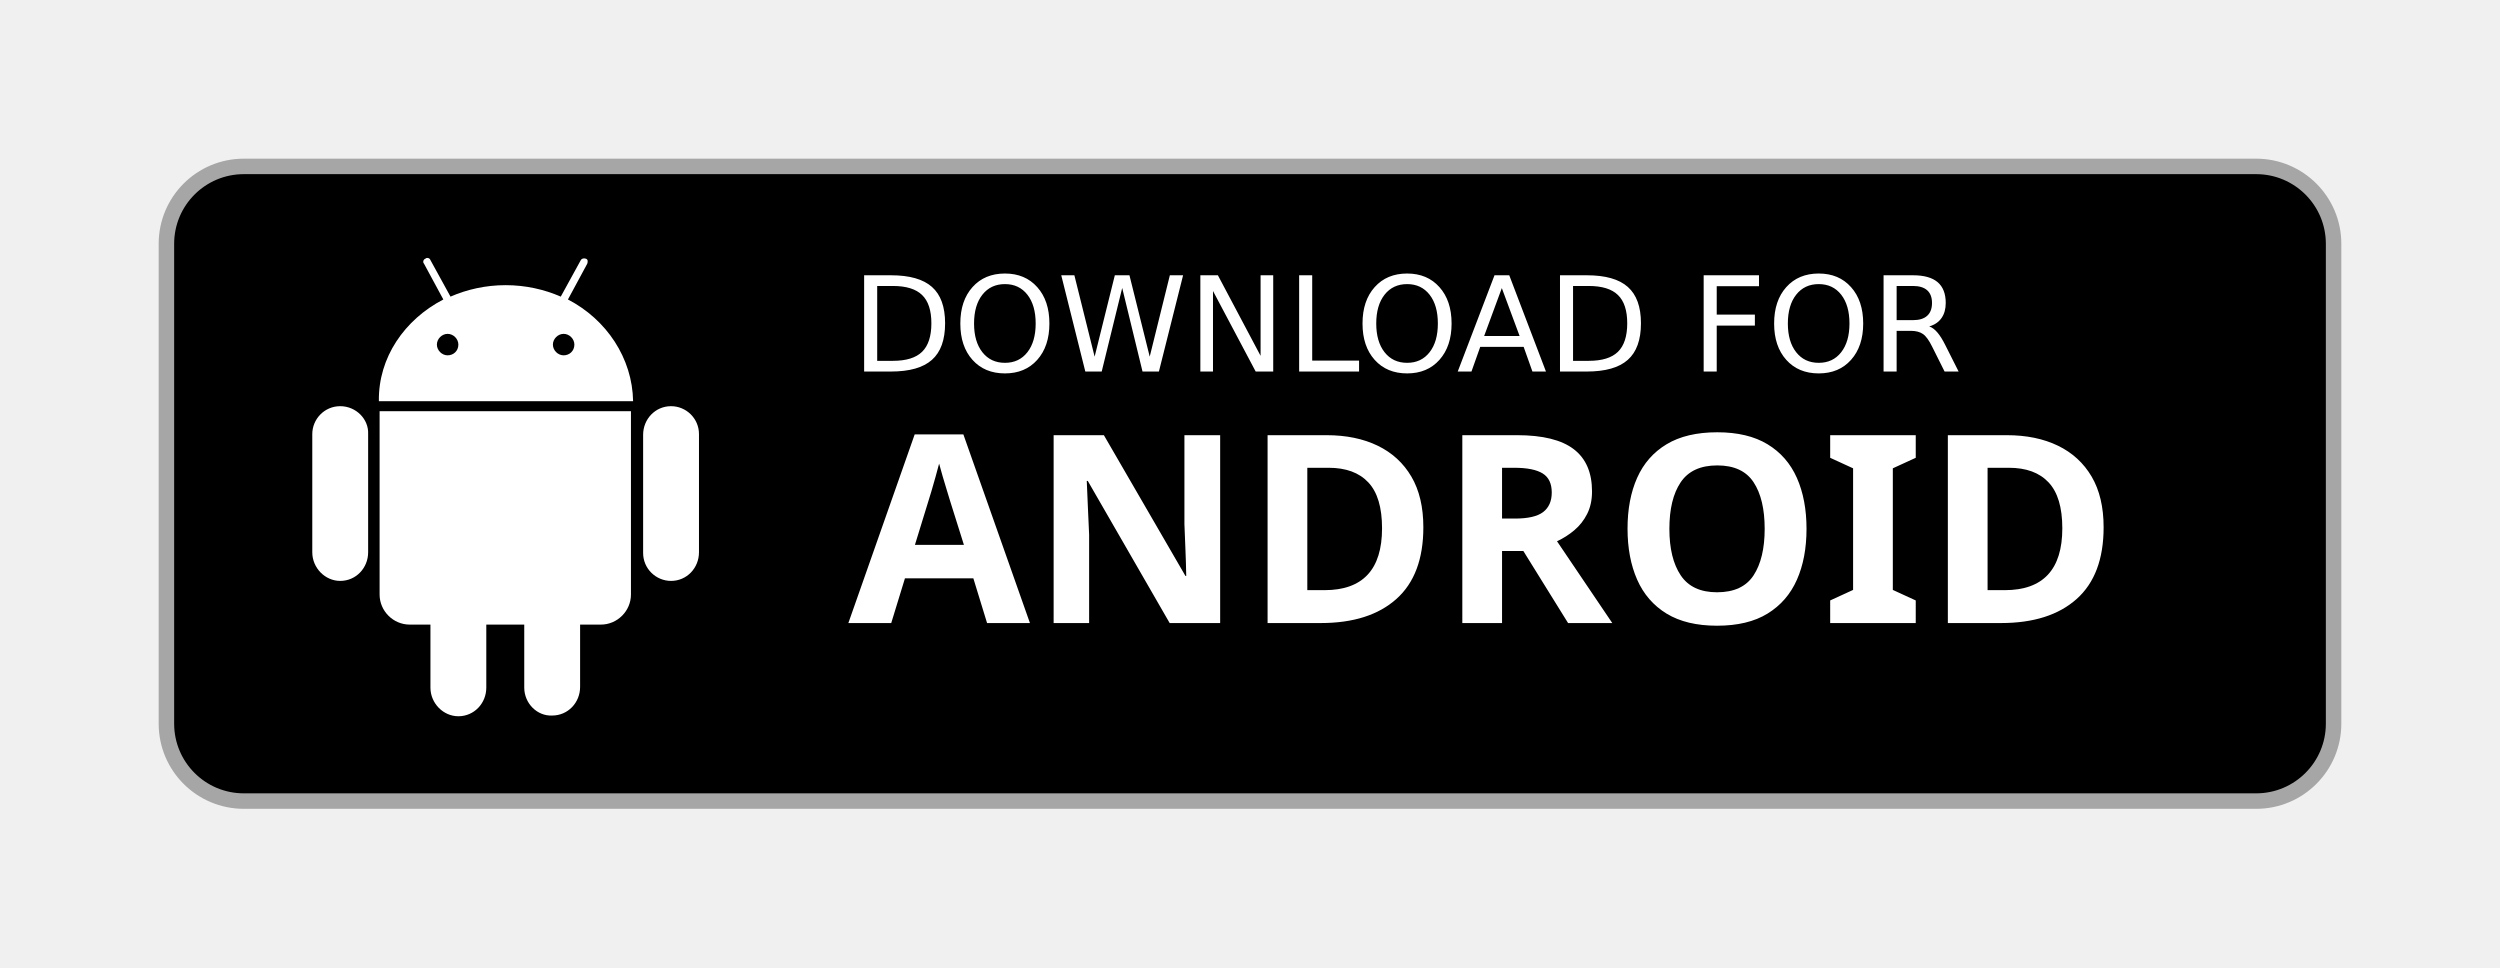
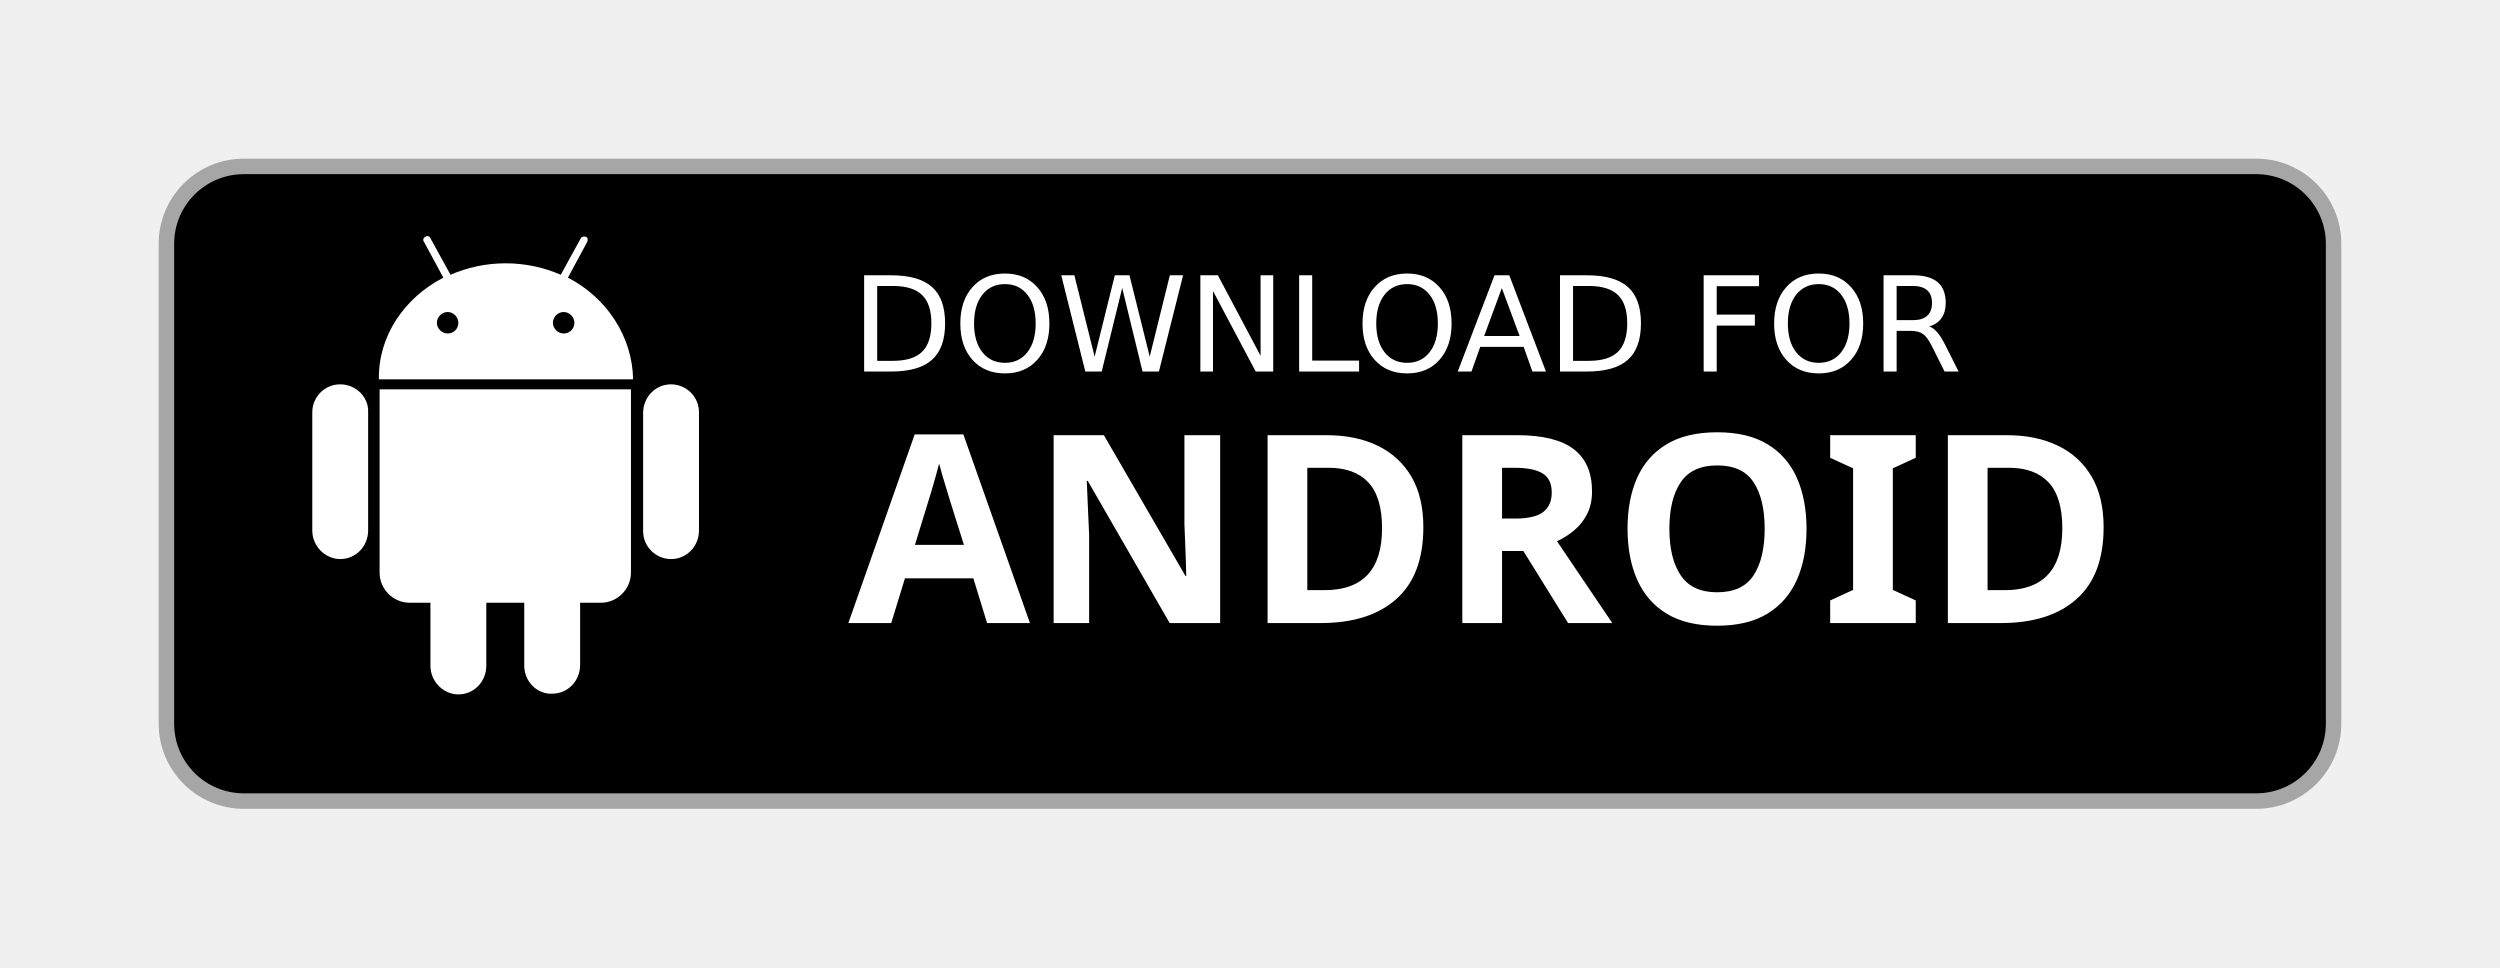
- <svg xmlns="http://www.w3.org/2000/svg" xmlns:xlink="http://www.w3.org/1999/xlink" id="svg82" version="1.1" height="250" width="646">
+ <svg xmlns="http://www.w3.org/2000/svg" xmlns:xlink="http://www.w3.org/1999/xlink" width="646" height="250" version="1.1" id="svg82">
  <defs id="defs8">
    <linearGradient id="a">
-       <stop id="stop2" stop-opacity=".098" stop-color="#fff" offset="0" />
-       <stop id="stop4" stop-opacity="0" stop-color="#fff" offset="1" />
+       <stop offset="0" stop-color="#fff" stop-opacity=".098" id="stop2" />
+       <stop offset="1" stop-color="#fff" stop-opacity="0" id="stop4" />
    </linearGradient>
-     <radialGradient gradientUnits="userSpaceOnUse" gradientTransform="matrix(0,1.96105,-1.97781,0,337.507,154.763)" r="59.662" fy="-12.89" fx="113" cy="-12.89" cx="113" id="b" xlink:href="#a" />
+     <radialGradient xlink:href="#a" id="b" cx="113" cy="-12.89" fx="113" fy="-12.89" r="59.662" gradientTransform="matrix(0,1.96105,-1.97781,0,337.507,154.763)" gradientUnits="userSpaceOnUse" />
  </defs>
-   <g id="g80" transform="translate(-289 -312.362)">
-     <rect id="rect10" stroke-width="4" stroke="#a6a6a6" overflow="visible" color="#000" ry="20" rx="20" y="355.362" x="332" height="164" width="560" style="marker:none" />
-     <text id="text14" fill="#ffffff" overflow="visible" word-spacing="0" letter-spacing="0" font-family="'DejaVu Sans'" font-size="12.395px" font-weight="400" color="#000000" style="line-height:100%;-inkscape-font-specification:'DejaVu Sans';marker:none" x="508.951" y="408.367">
-       <tspan id="tspan12" font-size="34.125px" style="-inkscape-font-specification:'DejaVu Sans'" x="508.951" y="408.367">DOWNLOAD FOR</tspan>
+   <g transform="translate(-289 -312.362)" id="g80">
+     <rect style="marker:none" width="560" height="164" x="332" y="355.362" rx="20" ry="20" color="#000" overflow="visible" stroke="#a6a6a6" stroke-width="4" id="rect10" />
+     <text y="408.367" x="508.951" style="line-height:100%;-inkscape-font-specification:'DejaVu Sans';marker:none" color="#000000" font-weight="400" font-size="12.395px" font-family="'DejaVu Sans'" letter-spacing="0" word-spacing="0" overflow="visible" fill="#ffffff" id="text14">
+       <tspan y="408.367" x="508.951" style="-inkscape-font-specification:'DejaVu Sans'" font-size="34.125px" id="tspan12">DOWNLOAD FOR</tspan>
    </text>
-     <text id="text18" fill="#ffffff" overflow="visible" word-spacing="0" letter-spacing="0" font-family="Rokkitt" font-size="29.709px" font-weight="700" color="#000000" y="473.361" x="508.213" style="font-size:68px;line-height:100%;-inkscape-font-specification:'Rokkitt Bold';text-align:start;marker:none">
-       <tspan id="tspan16" font-family="'Roboto Slab'" font-size="95px" style="font-style:normal;font-variant:normal;font-weight:bold;font-stretch:normal;font-size:68px;line-height:100%;font-family:Gubbi;-inkscape-font-specification:'Gubbi Bold';text-align:start" y="473.361" x="508.213">ANDROID</tspan>
+     <text style="font-size:68px;line-height:100%;-inkscape-font-specification:'Rokkitt Bold';text-align:start;marker:none" x="508.213" y="473.361" color="#000000" font-weight="700" font-size="29.709px" font-family="Rokkitt" letter-spacing="0" word-spacing="0" overflow="visible" fill="#ffffff" id="text18">
+       <tspan x="508.213" y="473.361" style="font-style:normal;font-variant:normal;font-weight:bold;font-stretch:normal;font-size:68px;line-height:100%;font-family:Gubbi;-inkscape-font-specification:'Gubbi Bold';text-align:start" font-size="95px" font-family="'Roboto Slab'" id="tspan16">ANDROID</tspan>
    </text>
-     <g transform="matrix(1.850413,0,0,1.850413,360.4419,379.0157)" style="fill:#ffffff;fill-opacity:1" id="g6">
-       <g style="fill:#ffffff;fill-opacity:1" id="g4">
-         <path style="fill:#ffffff;fill-opacity:1" id="path2" d="M 8.9,20.7 C 6.7,20.7 5,22.5 5,24.6 v 16.5 c 0,2.2 1.8,4 3.9,4 2.2,0 3.9,-1.8 3.9,-4 V 24.6 C 12.9,22.5 11.1,20.7 8.9,20.7 M 40.7,5.8 43.4,0.8 C 43.5,0.5 43.5,0.2 43.2,0.1 42.9,0 42.6,0.1 42.5,0.3 L 39.7,5.4 C 37.4,4.4 34.8,3.8 32,3.8 29.2,3.8 26.6,4.4 24.3,5.4 L 21.5,0.3 C 21.4,0 21,-0.1 20.8,0.1 20.5,0.2 20.4,0.6 20.6,0.8 l 2.7,5 c -5.4,2.8 -9.1,8.1 -9,14.2 H 49.8 C 49.7,14 46.1,8.6 40.7,5.8 m -16.8,7.8 c -0.8,0 -1.5,-0.7 -1.5,-1.5 0,-0.8 0.7,-1.5 1.5,-1.5 0.8,0 1.5,0.7 1.5,1.5 0,0.9 -0.7,1.5 -1.5,1.5 m 16.2,0 c -0.8,0 -1.5,-0.7 -1.5,-1.5 0,-0.8 0.7,-1.5 1.5,-1.5 0.8,0 1.5,0.7 1.5,1.5 0,0.9 -0.7,1.5 -1.5,1.5 M 14.4,21.4 V 47 c 0,2.3 1.9,4.2 4.2,4.2 h 2.9 V 60 c 0,2.2 1.8,4 3.9,4 2.2,0 3.9,-1.8 3.9,-4 v -8.8 h 5.3 V 60 c 0,2.2 1.8,4 3.9,3.9 2.2,0 3.9,-1.8 3.9,-4 v -8.7 h 2.9 c 2.3,0 4.2,-1.9 4.2,-4.2 V 21.4 Z M 59,24.6 c 0,-2.2 -1.8,-3.9 -3.9,-3.9 -2.2,0 -3.9,1.8 -3.9,4 v 16.5 c 0,2.2 1.8,3.9 3.9,3.9 2.2,0 3.9,-1.8 3.9,-4 z" />
+     <g id="g6" style="fill:#ffffff;fill-opacity:1" transform="matrix(1.850413,0,0,1.850413,360.4419,373.3695)">
+       <g id="g4" style="fill:#ffffff;fill-opacity:1">
+         <path d="M 8.9,20.7 C 6.7,20.7 5,22.5 5,24.6 v 16.5 c 0,2.2 1.8,4 3.9,4 2.2,0 3.9,-1.8 3.9,-4 V 24.6 C 12.9,22.5 11.1,20.7 8.9,20.7 M 40.7,5.8 43.4,0.8 C 43.5,0.5 43.5,0.2 43.2,0.1 42.9,0 42.6,0.1 42.5,0.3 L 39.7,5.4 C 37.4,4.4 34.8,3.8 32,3.8 29.2,3.8 26.6,4.4 24.3,5.4 L 21.5,0.3 C 21.4,0 21,-0.1 20.8,0.1 20.5,0.2 20.4,0.6 20.6,0.8 l 2.7,5 c -5.4,2.8 -9.1,8.1 -9,14.2 H 49.8 C 49.7,14 46.1,8.6 40.7,5.8 m -16.8,7.8 c -0.8,0 -1.5,-0.7 -1.5,-1.5 0,-0.8 0.7,-1.5 1.5,-1.5 0.8,0 1.5,0.7 1.5,1.5 0,0.9 -0.7,1.5 -1.5,1.5 m 16.2,0 c -0.8,0 -1.5,-0.7 -1.5,-1.5 0,-0.8 0.7,-1.5 1.5,-1.5 0.8,0 1.5,0.7 1.5,1.5 0,0.9 -0.7,1.5 -1.5,1.5 M 14.4,21.4 V 47 c 0,2.3 1.9,4.2 4.2,4.2 h 2.9 V 60 c 0,2.2 1.8,4 3.9,4 2.2,0 3.9,-1.8 3.9,-4 v -8.8 h 5.3 V 60 c 0,2.2 1.8,4 3.9,3.9 2.2,0 3.9,-1.8 3.9,-4 v -8.7 h 2.9 c 2.3,0 4.2,-1.9 4.2,-4.2 V 21.4 Z M 59,24.6 c 0,-2.2 -1.8,-3.9 -3.9,-3.9 -2.2,0 -3.9,1.8 -3.9,4 v 16.5 c 0,2.2 1.8,3.9 3.9,3.9 2.2,0 3.9,-1.8 3.9,-4 z" id="path2" style="fill:#ffffff;fill-opacity:1" />
      </g>
    </g>
  </g>
</svg>
